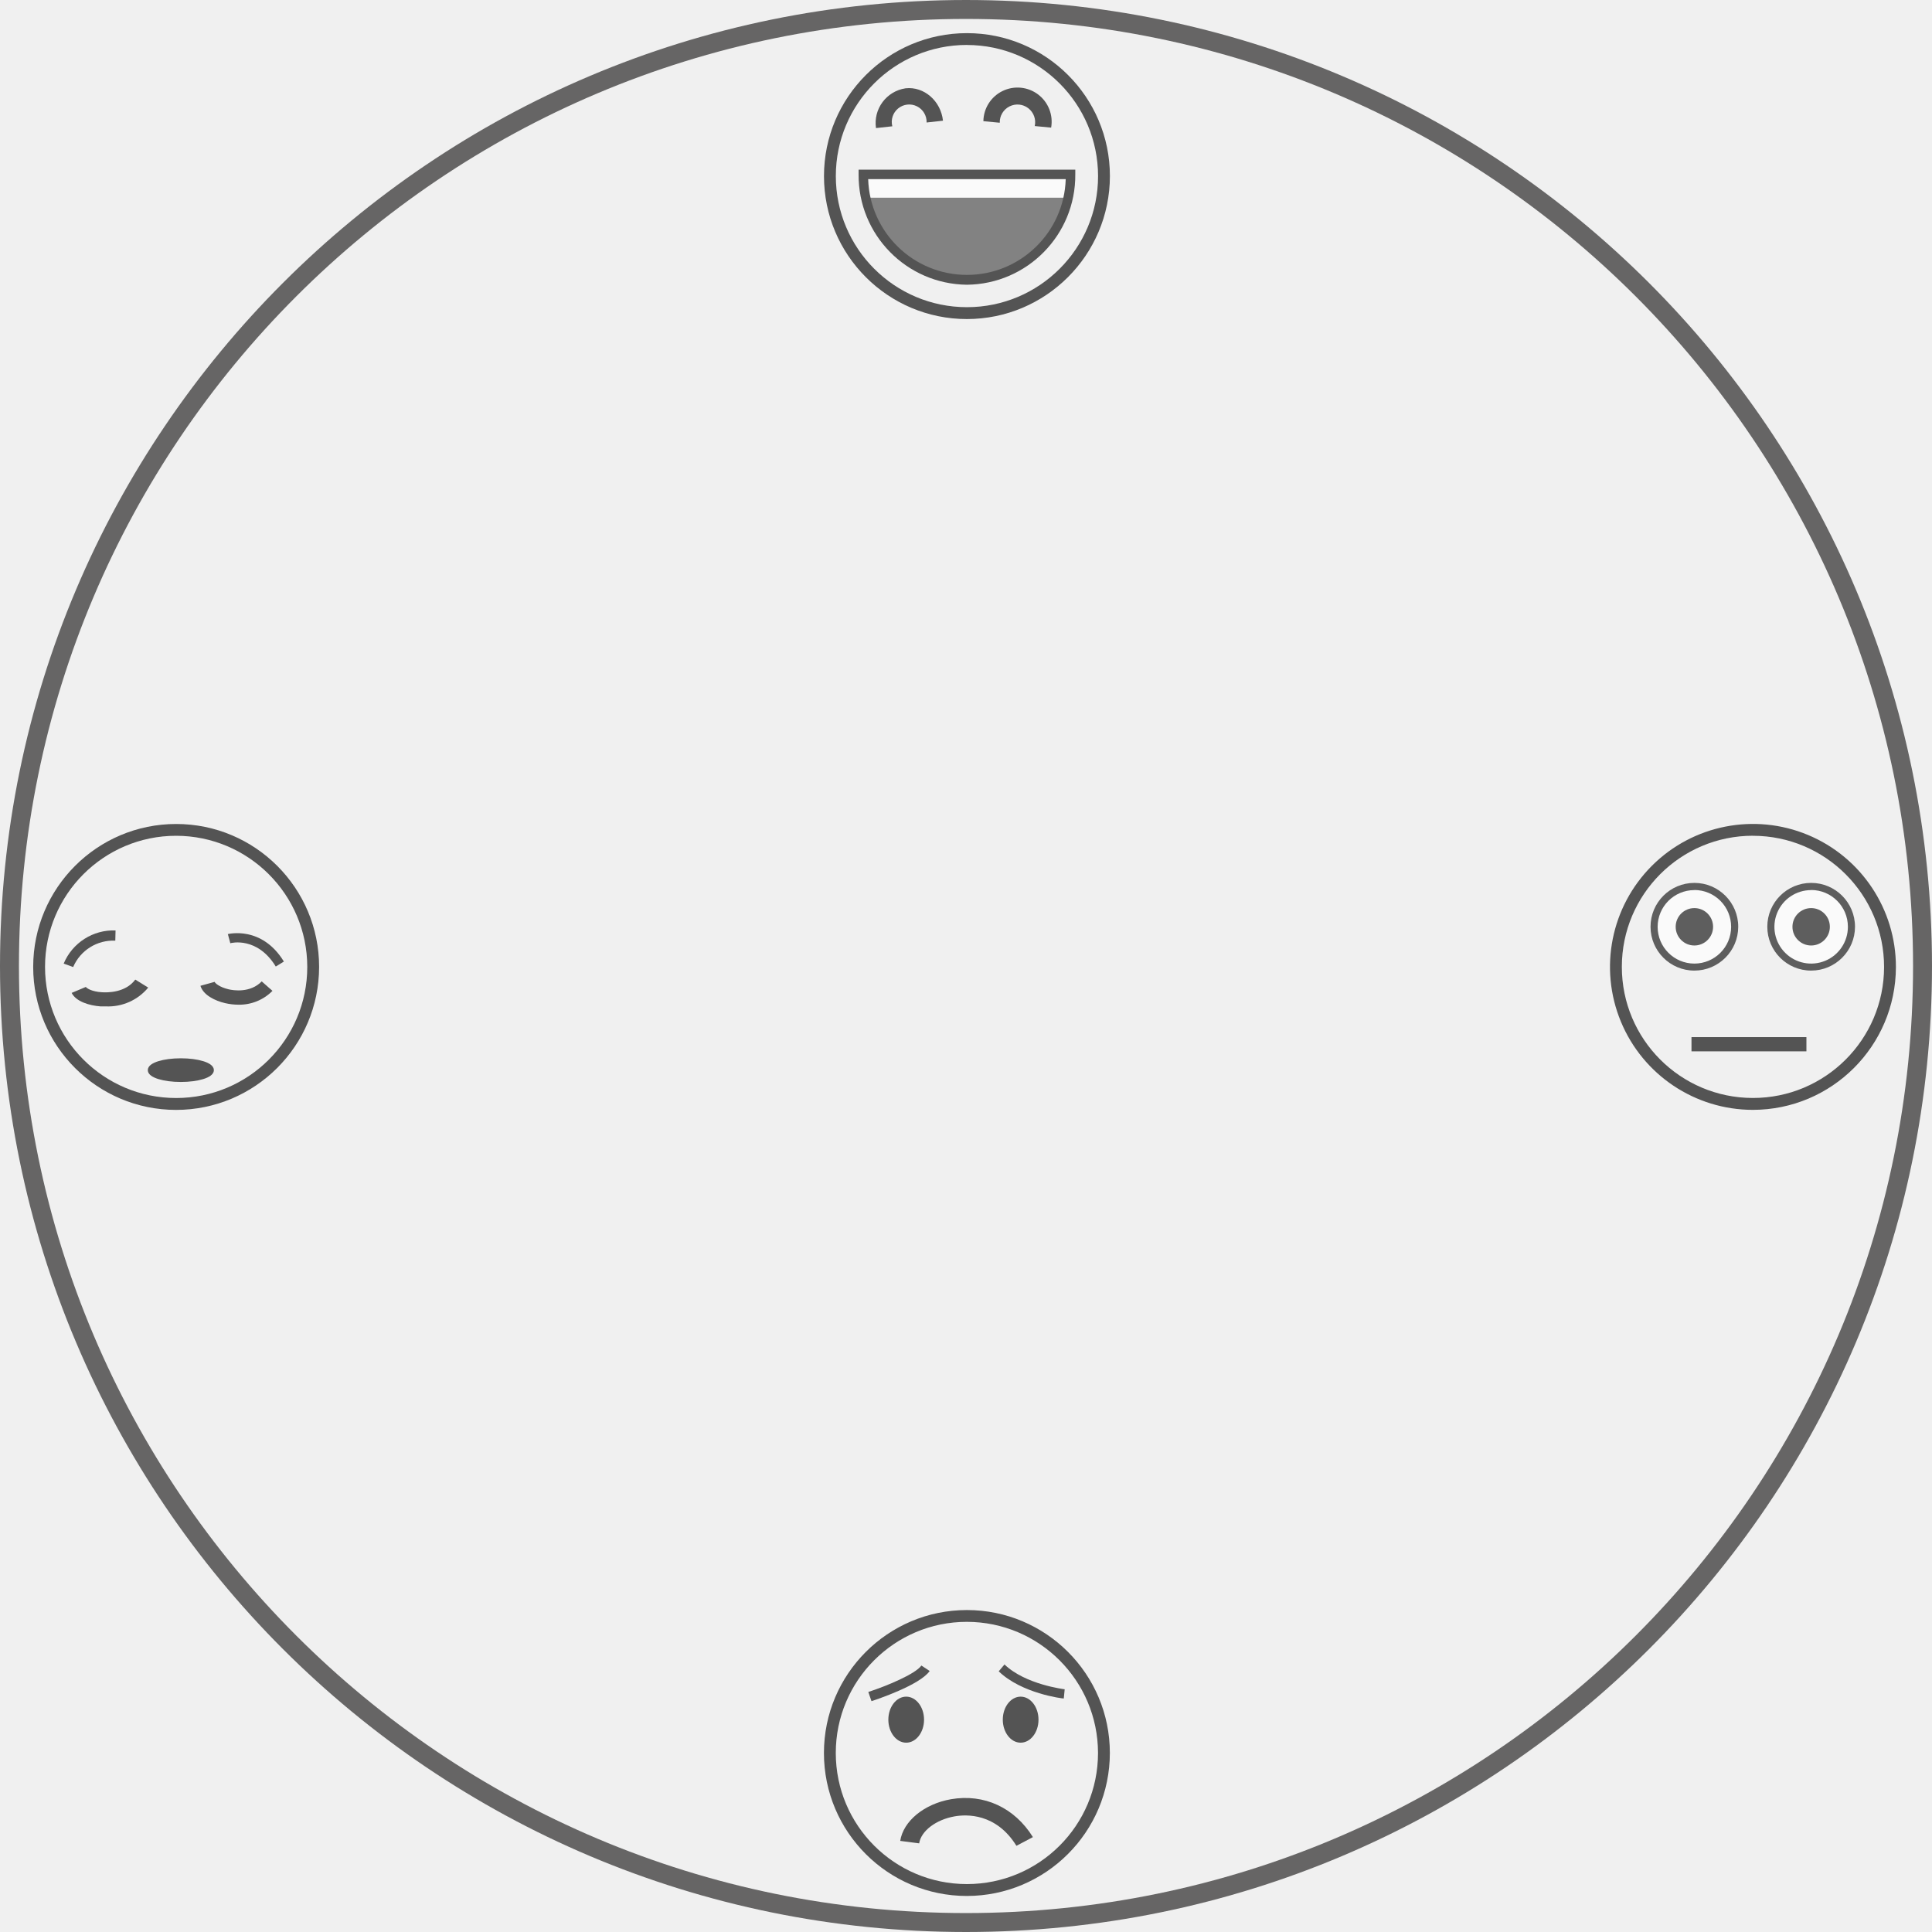
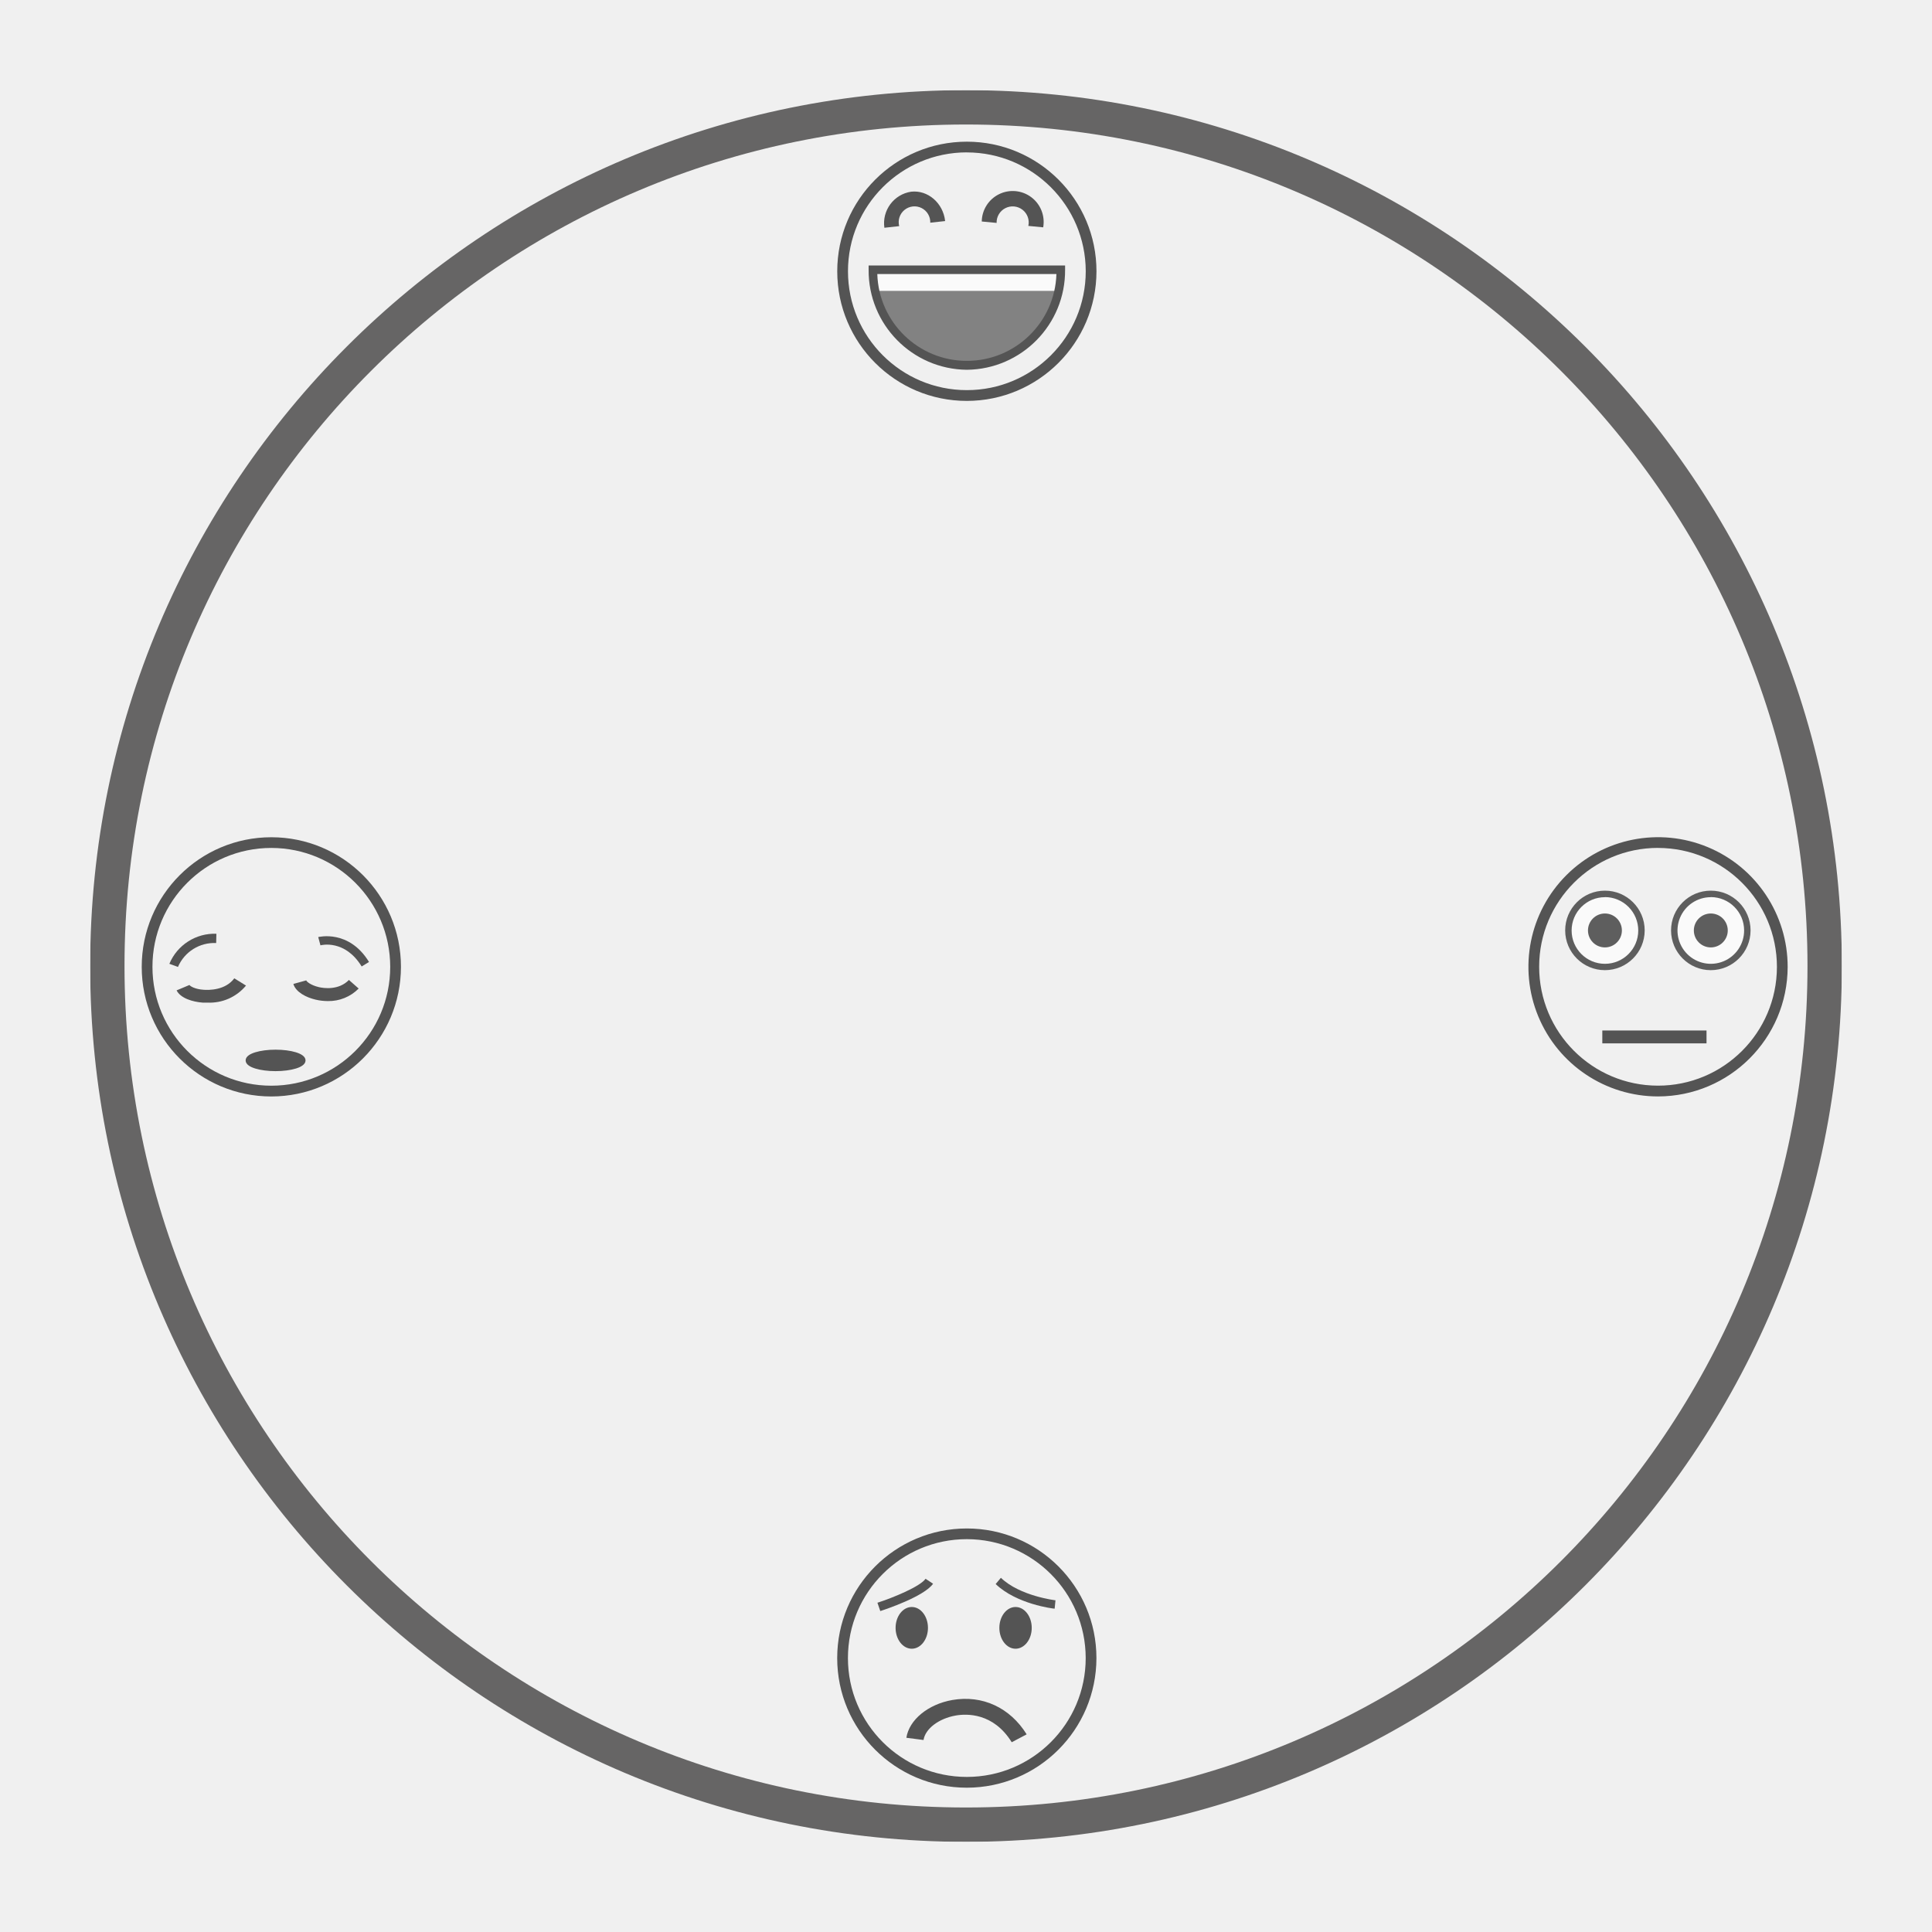
- <svg xmlns="http://www.w3.org/2000/svg" xmlns:xlink="http://www.w3.org/1999/xlink" width="408px" height="408px" viewBox="0 0 408 408" version="1.1">
+ <svg xmlns="http://www.w3.org/2000/svg" xmlns:xlink="http://www.w3.org/1999/xlink" width="450px" height="450px" viewBox="0 0 450 450" version="1.1">
  <defs>
-     <ellipse id="path-1" cx="200" cy="200" rx="200" ry="200" />
-     <mask id="mask-2" maskContentUnits="userSpaceOnUse" maskUnits="objectBoundingBox" x="-4" y="-4" width="408" height="408">
-       <rect x="-4" y="-4" width="408" height="408" fill="white" />
-       <use xlink:href="#path-1" fill="black" />
-     </mask>
+     <rect id="path-1" x="0" y="0" width="408" height="408" />
+     <circle id="path-3" cx="204" cy="204" r="200" />
  </defs>
  <g id="Page-1" stroke="none" stroke-width="1" fill="none" fill-rule="evenodd">
-     <g id="Artboard-2" transform="translate(-21, -21)">
-       <g id="Group" transform="translate(25, 25)">
-         <use id="Oval-8" stroke="#383737" mask="url(#mask-2)" stroke-width="8" opacity="0.75" xlink:href="#path-1" />
-         <g id="wide-awake" opacity="0.65" transform="translate(335, 169)">
-           <g id="Slider_Arousal">
-             <g id="Wideawake">
-               <path d="M31.19,61.38 C18.975,61.38 7.963,54.019 3.293,42.732 C-1.377,31.444 1.216,18.455 9.86,9.825 C18.505,1.194 31.498,-1.376 42.778,3.312 C54.058,8.001 61.4,19.025 61.38,31.24 C61.33,47.885 47.835,61.358 31.19,61.38 L31.19,61.38 Z M31.19,3.49 C15.905,3.49 3.511,15.875 3.5,31.16 C3.489,46.445 15.865,58.848 31.15,58.87 C46.435,58.892 58.847,46.525 58.88,31.24 C58.891,15.935 46.495,3.517 31.19,3.5 L31.19,3.49 Z" id="Shape" fill="#000000" />
-               <circle id="Oval" fill="#FFFFFF" cx="18.82" cy="22.72" r="8.51" />
-               <path d="M18.82,31.97 C13.706,31.97 9.56,27.824 9.56,22.71 C9.56,17.596 13.706,13.45 18.82,13.45 C23.934,13.45 28.08,17.596 28.08,22.71 C28.074,27.822 23.932,31.964 18.82,31.97 L18.82,31.97 Z M18.82,14.97 C14.534,14.97 11.06,18.444 11.06,22.73 C11.06,27.016 14.534,30.49 18.82,30.49 C23.106,30.49 26.58,27.016 26.58,22.73 C26.583,20.669 25.767,18.692 24.311,17.233 C22.856,15.774 20.881,14.953 18.82,14.95 L18.82,14.97 Z" id="Shape" fill="#101010" />
-               <circle id="Oval" fill="#101010" cx="18.82" cy="22.72" r="3.95" />
-               <path d="M18.21,47.52 L42.48,47.52" id="Shape" stroke="#000000" stroke-width="3" fill="#000000" />
-               <circle id="Oval" fill="#FFFFFF" cx="43.48" cy="22.72" r="8.51" />
-               <path d="M43.48,31.97 C38.366,31.97 34.22,27.824 34.22,22.71 C34.22,17.596 38.366,13.45 43.48,13.45 C48.594,13.45 52.74,17.596 52.74,22.71 C52.734,27.822 48.592,31.964 43.48,31.97 L43.48,31.97 Z M43.48,14.97 C40.34,14.97 37.509,16.863 36.309,19.765 C35.109,22.667 35.776,26.006 38,28.224 C40.223,30.442 43.564,31.101 46.464,29.894 C49.363,28.686 51.248,25.85 51.24,22.71 C51.234,18.427 47.763,14.956 43.48,14.95 L43.48,14.97 Z" id="Shape" fill="#101010" />
-               <circle id="Oval" fill="#101010" cx="43.48" cy="22.72" r="3.95" />
-             </g>
-           </g>
-         </g>
-         <g id="happy" opacity="0.65" transform="translate(170, 3)">
-           <g id="Affective_Slider_AS_">
-             <g id="Slider_Pleasure">
-               <g id="Happy">
-                 <path d="M47.98,19.95 L44.52,19.62 C44.833,18.207 44.303,16.741 43.159,15.855 C42.015,14.969 40.463,14.822 39.174,15.478 C37.884,16.133 37.088,17.474 37.13,18.92 L33.67,18.59 C33.711,15.877 35.272,13.418 37.708,12.225 C40.145,11.032 43.045,11.307 45.213,12.938 C47.381,14.569 48.45,17.278 47.98,19.95 L47.98,19.95 Z" id="Shape" fill="#000000" />
-                 <path d="M52.08,29.83 C52.321,37.805 48.204,45.279 41.335,49.338 C34.467,53.396 25.933,53.396 19.065,49.338 C12.196,45.279 8.079,37.805 8.32,29.83 C17.15,29.57 18.12,29.83 30.2,29.83 L52.08,29.83 L52.08,29.83 Z" id="Shape" fill="#464646" />
-                 <rect id="Rectangle-path" fill="#FFFFFF" x="8.31" y="29.83" width="43.42" height="4.92" />
-                 <path d="M30.2,53.13 C17.455,52.998 7.22,42.576 7.32,29.83 L7.32,28.83 L53.08,28.83 L53.08,29.83 C53.18,42.576 42.945,52.998 30.2,53.13 L30.2,53.13 Z M9.34,30.83 C9.689,42.099 18.925,51.054 30.2,51.054 C41.475,51.054 50.711,42.099 51.06,30.83 L9.34,30.83 L9.34,30.83 Z" id="Shape" fill="#000000" />
-                 <path d="M10.99,20.05 C10.405,16.014 13.188,12.262 17.22,11.65 C21.12,11.21 24.68,14.29 25.14,18.49 L21.68,18.87 C21.729,17.429 20.931,16.093 19.641,15.451 C18.35,14.809 16.803,14.98 15.684,15.888 C14.564,16.796 14.078,18.275 14.44,19.67 L10.99,20.05 Z" id="Shape" fill="#000000" />
-                 <path d="M30.2,60.38 C13.527,60.38 0.01,46.863 0.01,30.19 C0.01,13.517 13.527,-2.84217094e-14 30.2,0 C46.873,2.84217094e-14 60.39,13.517 60.39,30.19 C60.368,46.854 46.864,60.358 30.2,60.38 L30.2,60.38 Z M30.2,2.49 C14.907,2.49 2.51,14.887 2.51,30.18 C2.51,45.473 14.907,57.87 30.2,57.87 C45.493,57.87 57.89,45.473 57.89,30.18 C57.868,14.898 45.482,2.517 30.2,2.5 L30.2,2.49 Z" id="Shape" fill="#000000" />
+     <g id="Artboard-1">
+       <g id="clock" transform="translate(21, 21)">
+         <g id="Page-1">
+           <g id="Artboard-2">
+             <g id="Group">
+               <g id="Oval-8-Clipped">
+                 <mask id="mask-2" fill="white">
+                   <use xlink:href="#path-1" />
+                 </mask>
+                 <g id="Rectangle-path" />
+                 <g id="Oval-8" opacity="0.75" mask="url(#mask-2)" stroke="#383737" stroke-width="8">
+                   <g transform="translate(4, 4)" id="path-1">
+                     <circle cx="200" cy="200" r="200" />
+                   </g>
+                 </g>
+                 <mask id="mask-4" fill="white">
+                   <use xlink:href="#path-3" />
+                 </mask>
+                 <g id="path-1" />
              </g>
-             </g>
-           </g>
-         </g>
-         <g id="sad" opacity="0.65" transform="translate(170, 336)" fill="#000000">
-           <g id="Affective_Slider_AS_">
-             <g id="Slider_Pleasure">
-               <g id="Unhappy">
-                 <path d="M30.19,60.39 C13.517,60.39 7.10542736e-15,46.873 7.10542736e-15,30.2 C7.10542736e-15,13.527 13.517,0.01 30.19,0.01 C46.863,0.01 60.38,13.527 60.38,30.2 C60.358,46.864 46.854,60.368 30.19,60.39 L30.19,60.39 Z M30.19,2.5 C14.897,2.5 2.5,14.897 2.5,30.19 C2.5,45.483 14.897,57.88 30.19,57.88 C45.483,57.88 57.88,45.483 57.88,30.19 C57.858,14.906 45.474,2.522 30.19,2.5 L30.19,2.5 Z" id="Shape" />
-                 <path d="M40.65,49.8 C36.36,42.87 30.09,43.14 27.6,43.58 C23.66,44.27 20.51,46.66 20.11,49.28 L16.11,48.76 C16.76,44.57 21.17,40.95 26.83,39.96 C33.83,38.75 40.26,41.74 44.13,47.96 L40.65,49.8 Z" id="Shape" />
-                 <path d="M50.65,18.69 C50.29,18.69 41.75,17.63 36.91,12.95 L38.13,11.5 C42.53,15.75 50.76,16.73 50.84,16.74 L50.65,18.69 Z" id="Shape" />
-                 <ellipse id="Oval" cx="41.54" cy="23.16" rx="3.77" ry="4.86" />
-                 <ellipse id="Oval" cx="17.37" cy="23.16" rx="3.77" ry="4.86" />
-                 <path d="M10.04,19.25 L9.37,17.31 C13.02,16.13 19.29,13.56 20.58,11.73 L22.33,12.88 C20.23,15.88 11.08,18.91 10.04,19.25 L10.04,19.25 Z" id="Shape" />
+               <g id="wide-awake" opacity="0.65" transform="translate(334, 173)">
+                 <g id="Slider_Arousal">
+                   <g id="Wideawake">
+                     <path d="M31.19,61.38 C18.975,61.38 7.963,54.019 3.293,42.732 C-1.377,31.444 1.216,18.455 9.86,9.825 C18.505,1.194 31.498,-1.376 42.778,3.312 C54.058,8.001 61.4,19.025 61.38,31.24 C61.33,47.885 47.835,61.358 31.19,61.38 L31.19,61.38 L31.19,61.38 Z M31.19,3.49 C15.905,3.49 3.511,15.875 3.5,31.16 C3.489,46.445 15.865,58.848 31.15,58.87 C46.435,58.892 58.847,46.525 58.88,31.24 C58.891,15.935 46.495,3.517 31.19,3.5 L31.19,3.49 L31.19,3.49 Z" id="Shape" fill="#000000" />
+                     <circle id="Oval" fill="#FFFFFF" cx="18.82" cy="22.72" r="8.51" />
+                     <path d="M18.82,31.97 C13.706,31.97 9.56,27.824 9.56,22.71 C9.56,17.596 13.706,13.45 18.82,13.45 C23.934,13.45 28.08,17.596 28.08,22.71 C28.074,27.822 23.932,31.964 18.82,31.97 L18.82,31.97 L18.82,31.97 Z M18.82,14.97 C14.534,14.97 11.06,18.444 11.06,22.73 C11.06,27.016 14.534,30.49 18.82,30.49 C23.106,30.49 26.58,27.016 26.58,22.73 C26.583,20.669 25.767,18.692 24.311,17.233 C22.856,15.774 20.881,14.953 18.82,14.95 L18.82,14.97 L18.82,14.97 Z" id="Shape" fill="#101010" />
+                     <circle id="Oval" fill="#101010" cx="18.82" cy="22.72" r="3.95" />
+                     <path d="M18.21,47.52 L42.48,47.52" id="Shape" stroke="#000000" stroke-width="3" fill="#000000" />
+                     <circle id="Oval" fill="#FFFFFF" cx="43.48" cy="22.72" r="8.51" />
+                     <path d="M43.48,31.97 C38.366,31.97 34.22,27.824 34.22,22.71 C34.22,17.596 38.366,13.45 43.48,13.45 C48.594,13.45 52.74,17.596 52.74,22.71 C52.734,27.822 48.592,31.964 43.48,31.97 L43.48,31.97 L43.48,31.97 Z M43.48,14.97 C40.34,14.97 37.509,16.863 36.309,19.765 C35.109,22.667 35.776,26.006 38,28.224 C40.223,30.442 43.564,31.101 46.464,29.894 C49.363,28.686 51.248,25.85 51.24,22.71 C51.234,18.427 47.763,14.956 43.48,14.95 L43.48,14.97 L43.48,14.97 Z" id="Shape" fill="#101010" />
+                     <circle id="Oval" fill="#101010" cx="43.48" cy="22.72" r="3.95" />
+                   </g>
+                 </g>
              </g>
-             </g>
-           </g>
-         </g>
-         <g id="tired" opacity="0.65" transform="translate(3, 170)" fill="#000000">
-           <g id="Affective_Slider_AS_">
-             <g id="Slider_Arousal">
-               <g id="Sleepy">
-                 <path d="M30.19,60.39 C13.518,60.384 0.006,46.866 0.01,30.193 C0.014,13.521 13.531,0.008 30.203,0.01 C46.876,0.012 60.39,13.528 60.39,30.2 C60.368,46.868 46.858,60.373 30.19,60.39 L30.19,60.39 Z M30.19,2.5 C14.9,2.506 2.508,14.903 2.51,30.193 C2.512,45.483 14.907,57.878 30.197,57.88 C45.487,57.882 57.884,45.49 57.89,30.2 C57.873,14.909 45.481,2.517 30.19,2.5 L30.19,2.5 Z" id="Shape" />
-                 <path d="M15.33,38.53 L14.21,38.53 C11.88,38.35 9.07,37.53 8.13,35.68 L11.13,34.42 C11.27,34.69 12.42,35.42 14.48,35.54 C15.61,35.62 19.48,35.69 21.57,32.87 L24.3,34.56 C22.098,37.217 18.777,38.687 15.33,38.53 L15.33,38.53 Z" id="Shape" />
-                 <path d="M43.35,38.17 C42.401,38.167 41.454,38.057 40.53,37.84 C38.4,37.35 35.91,36.13 35.33,34.18 L38.33,33.35 C38.41,33.63 39.38,34.48 41.27,34.92 C42.27,35.16 45.86,35.74 48.27,33.25 L50.54,35.25 C48.646,37.169 46.046,38.225 43.35,38.17 L43.35,38.17 Z" id="Shape" />
-                 <path d="M8.45,30.22 L6.45,29.49 C8.28,25.099 12.646,22.308 17.4,22.49 L17.35,24.65 C13.512,24.468 9.964,26.689 8.45,30.22 L8.45,30.22 Z" id="Shape" />
-                 <path d="M51.24,30.11 C47.35,23.77 41.87,25.11 41.64,25.19 L41.12,23.26 C41.19,23.26 48.26,21.41 52.95,29.06 L51.24,30.11 Z" id="Shape" />
-                 <ellipse id="Oval" stroke="#000000" cx="31.19" cy="51.99" rx="6.48" ry="2" />
+               <g id="happy" opacity="0.65" transform="translate(174, 12)">
+                 <g id="Affective_Slider_AS_">
+                   <g id="Slider_Pleasure">
+                     <g id="Happy">
+                       <path d="M47.98,19.95 L44.52,19.62 C44.833,18.207 44.303,16.741 43.159,15.855 C42.015,14.969 40.463,14.822 39.174,15.478 C37.884,16.133 37.088,17.474 37.13,18.92 L33.67,18.59 C33.711,15.877 35.272,13.418 37.708,12.225 C40.145,11.032 43.045,11.307 45.213,12.938 C47.381,14.569 48.45,17.278 47.98,19.95 L47.98,19.95 L47.98,19.95 Z" id="Shape" fill="#000000" />
+                       <path d="M52.08,29.83 C52.321,37.805 48.204,45.279 41.335,49.338 C34.467,53.396 25.933,53.396 19.065,49.338 C12.196,45.279 8.079,37.805 8.32,29.83 C17.15,29.57 18.12,29.83 30.2,29.83 L52.08,29.83 L52.08,29.83 L52.08,29.83 Z" id="Shape" fill="#464646" />
+                       <rect id="Rectangle-path" fill="#FFFFFF" x="8.31" y="29.83" width="43.42" height="4.92" />
+                       <path d="M30.2,53.13 C17.455,52.998 7.22,42.576 7.32,29.83 L7.32,28.83 L53.08,28.83 L53.08,29.83 C53.18,42.576 42.945,52.998 30.2,53.13 L30.2,53.13 L30.2,53.13 Z M9.34,30.83 C9.689,42.099 18.925,51.054 30.2,51.054 C41.475,51.054 50.711,42.099 51.06,30.83 L9.34,30.83 L9.34,30.83 L9.34,30.83 Z" id="Shape" fill="#000000" />
+                       <path d="M10.99,20.05 C10.405,16.014 13.188,12.262 17.22,11.65 C21.12,11.21 24.68,14.29 25.14,18.49 L21.68,18.87 C21.729,17.429 20.931,16.093 19.641,15.451 C18.35,14.809 16.803,14.98 15.684,15.888 C14.564,16.796 14.078,18.275 14.44,19.67 L10.99,20.05 L10.99,20.05 Z" id="Shape" fill="#000000" />
+                       <path d="M30.2,60.38 C13.527,60.38 0.01,46.863 0.01,30.19 C0.01,13.517 13.527,-2.84217094e-14 30.2,0 C46.873,2.84217094e-14 60.39,13.517 60.39,30.19 C60.368,46.854 46.864,60.358 30.2,60.38 L30.2,60.38 L30.2,60.38 Z M30.2,2.49 C14.907,2.49 2.51,14.887 2.51,30.18 C2.51,45.473 14.907,57.87 30.2,57.87 C45.493,57.87 57.89,45.473 57.89,30.18 C57.868,14.898 45.482,2.517 30.2,2.5 L30.2,2.49 L30.2,2.49 Z" id="Shape" fill="#000000" />
+                     </g>
+                   </g>
+                 </g>
+               </g>
+               <g id="sad" opacity="0.65" transform="translate(174, 335)" fill="#000000">
+                 <g id="Affective_Slider_AS_">
+                   <g id="Slider_Pleasure">
+                     <g id="Unhappy">
+                       <path d="M30.19,60.39 C13.517,60.39 7.10542736e-15,46.873 7.10542736e-15,30.2 C7.10542736e-15,13.527 13.517,0.01 30.19,0.01 C46.863,0.01 60.38,13.527 60.38,30.2 C60.358,46.864 46.854,60.368 30.19,60.39 L30.19,60.39 L30.19,60.39 Z M30.19,2.5 C14.897,2.5 2.5,14.897 2.5,30.19 C2.5,45.483 14.897,57.88 30.19,57.88 C45.483,57.88 57.88,45.483 57.88,30.19 C57.858,14.906 45.474,2.522 30.19,2.5 L30.19,2.5 L30.19,2.5 Z" id="Shape" />
+                       <path d="M40.65,49.8 C36.36,42.87 30.09,43.14 27.6,43.58 C23.66,44.27 20.51,46.66 20.11,49.28 L16.11,48.76 C16.76,44.57 21.17,40.95 26.83,39.96 C33.83,38.75 40.26,41.74 44.13,47.96 L40.65,49.8 L40.65,49.8 Z" id="Shape" />
+                       <path d="M50.65,18.69 C50.29,18.69 41.75,17.63 36.91,12.95 L38.13,11.5 C42.53,15.75 50.76,16.73 50.84,16.74 L50.65,18.69 L50.65,18.69 Z" id="Shape" />
+                       <ellipse id="Oval" cx="41.54" cy="23.16" rx="3.77" ry="4.86" />
+                       <ellipse id="Oval" cx="17.37" cy="23.16" rx="3.77" ry="4.86" />
+                       <path d="M10.04,19.25 L9.37,17.31 C13.02,16.13 19.29,13.56 20.58,11.73 L22.33,12.88 C20.23,15.88 11.08,18.91 10.04,19.25 L10.04,19.25 L10.04,19.25 Z" id="Shape" />
+                     </g>
+                   </g>
+                 </g>
+               </g>
+               <g id="tired" opacity="0.65" transform="translate(12, 174)" fill="#000000">
+                 <g id="Affective_Slider_AS_">
+                   <g id="Slider_Arousal">
+                     <g id="Sleepy">
+                       <path d="M30.19,60.39 C13.518,60.384 0.006,46.866 0.01,30.193 C0.014,13.521 13.531,0.008 30.203,0.01 C46.876,0.012 60.39,13.528 60.39,30.2 C60.368,46.868 46.858,60.373 30.19,60.39 L30.19,60.39 L30.19,60.39 Z M30.19,2.5 C14.9,2.506 2.508,14.903 2.51,30.193 C2.512,45.483 14.907,57.878 30.197,57.88 C45.487,57.882 57.884,45.49 57.89,30.2 C57.873,14.909 45.481,2.517 30.19,2.5 L30.19,2.5 L30.19,2.5 Z" id="Shape" />
+                       <path d="M15.33,38.53 L14.21,38.53 C11.88,38.35 9.07,37.53 8.13,35.68 L11.13,34.42 C11.27,34.69 12.42,35.42 14.48,35.54 C15.61,35.62 19.48,35.69 21.57,32.87 L24.3,34.56 C22.098,37.217 18.777,38.687 15.33,38.53 L15.33,38.53 L15.33,38.53 Z" id="Shape" />
+                       <path d="M43.35,38.17 C42.401,38.167 41.454,38.057 40.53,37.84 C38.4,37.35 35.91,36.13 35.33,34.18 L38.33,33.35 C38.41,33.63 39.38,34.48 41.27,34.92 C42.27,35.16 45.86,35.74 48.27,33.25 L50.54,35.25 C48.646,37.169 46.046,38.225 43.35,38.17 L43.35,38.17 L43.35,38.17 Z" id="Shape" />
+                       <path d="M8.45,30.22 L6.45,29.49 C8.28,25.099 12.646,22.308 17.4,22.49 L17.35,24.65 C13.512,24.468 9.964,26.689 8.45,30.22 L8.45,30.22 L8.45,30.22 Z" id="Shape" />
+                       <path d="M51.24,30.11 C47.35,23.77 41.87,25.11 41.64,25.19 L41.12,23.26 C41.19,23.26 48.26,21.41 52.95,29.06 L51.24,30.11 L51.24,30.11 Z" id="Shape" />
+                       <ellipse id="Oval" stroke="#000000" cx="31.19" cy="51.99" rx="6.48" ry="2" />
+                     </g>
+                   </g>
+                 </g>
              </g>
            </g>
          </g>
        </g>
      </g>
    </g>
  </g>
</svg>
